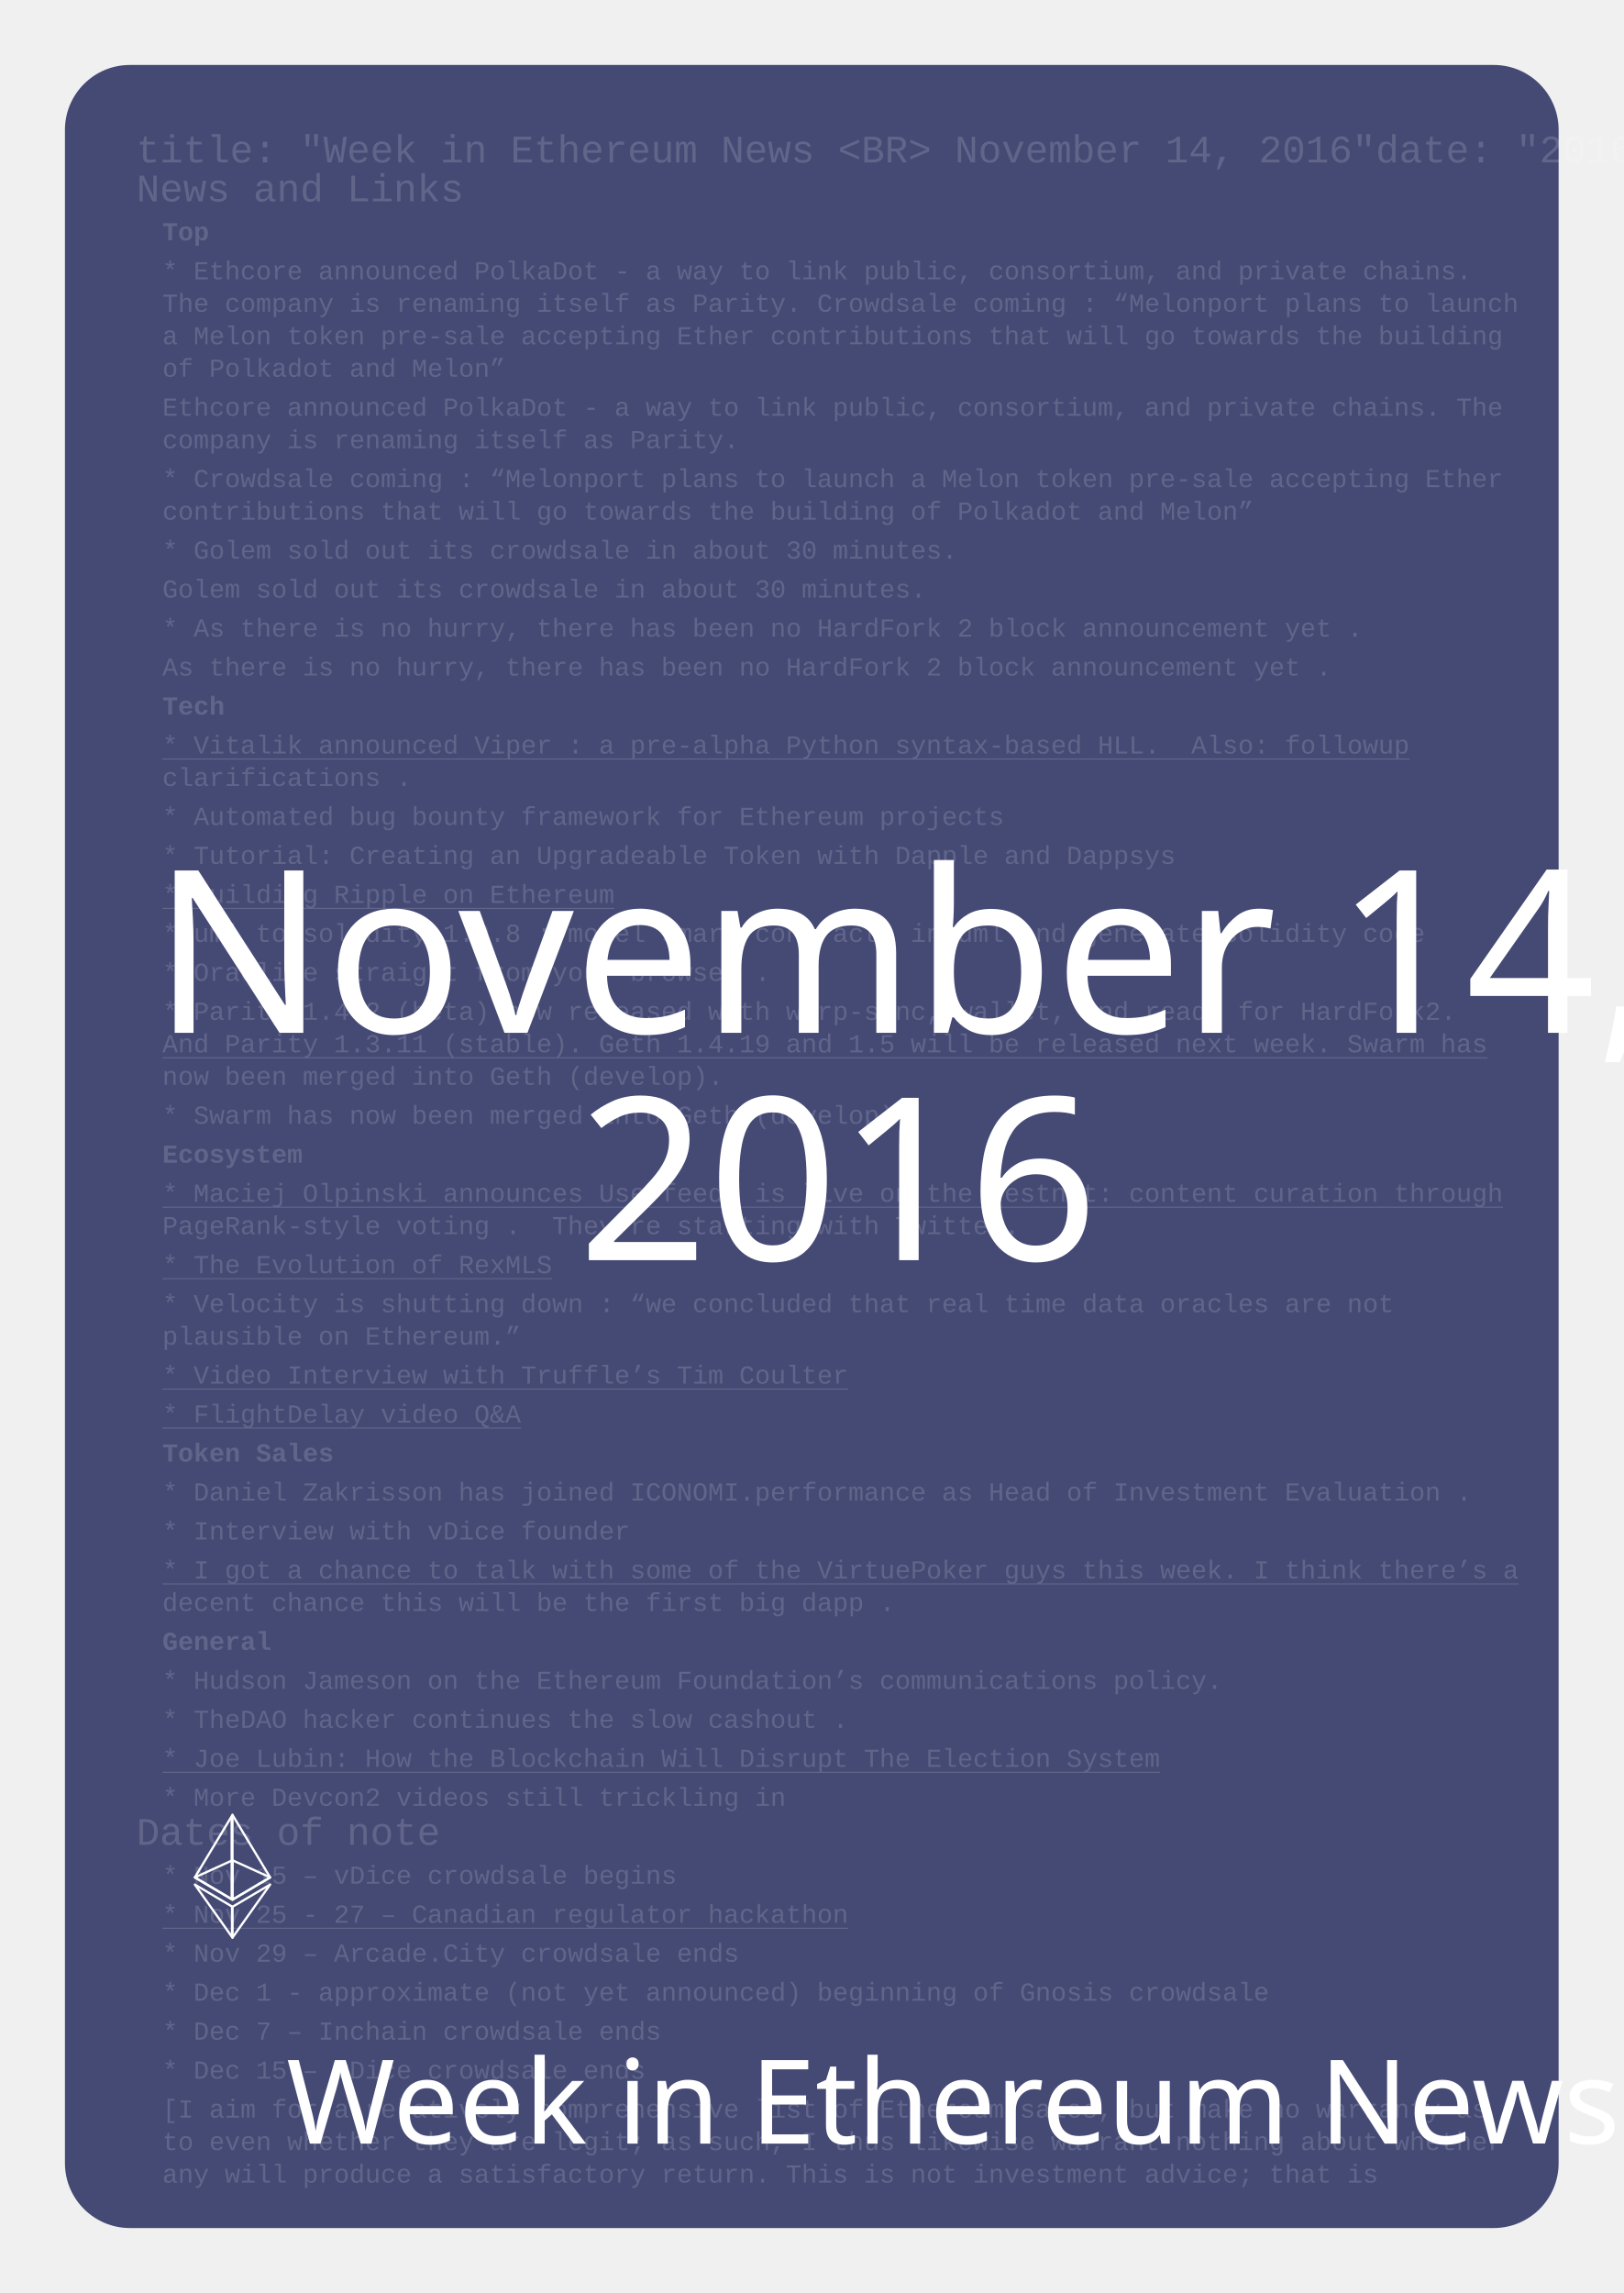
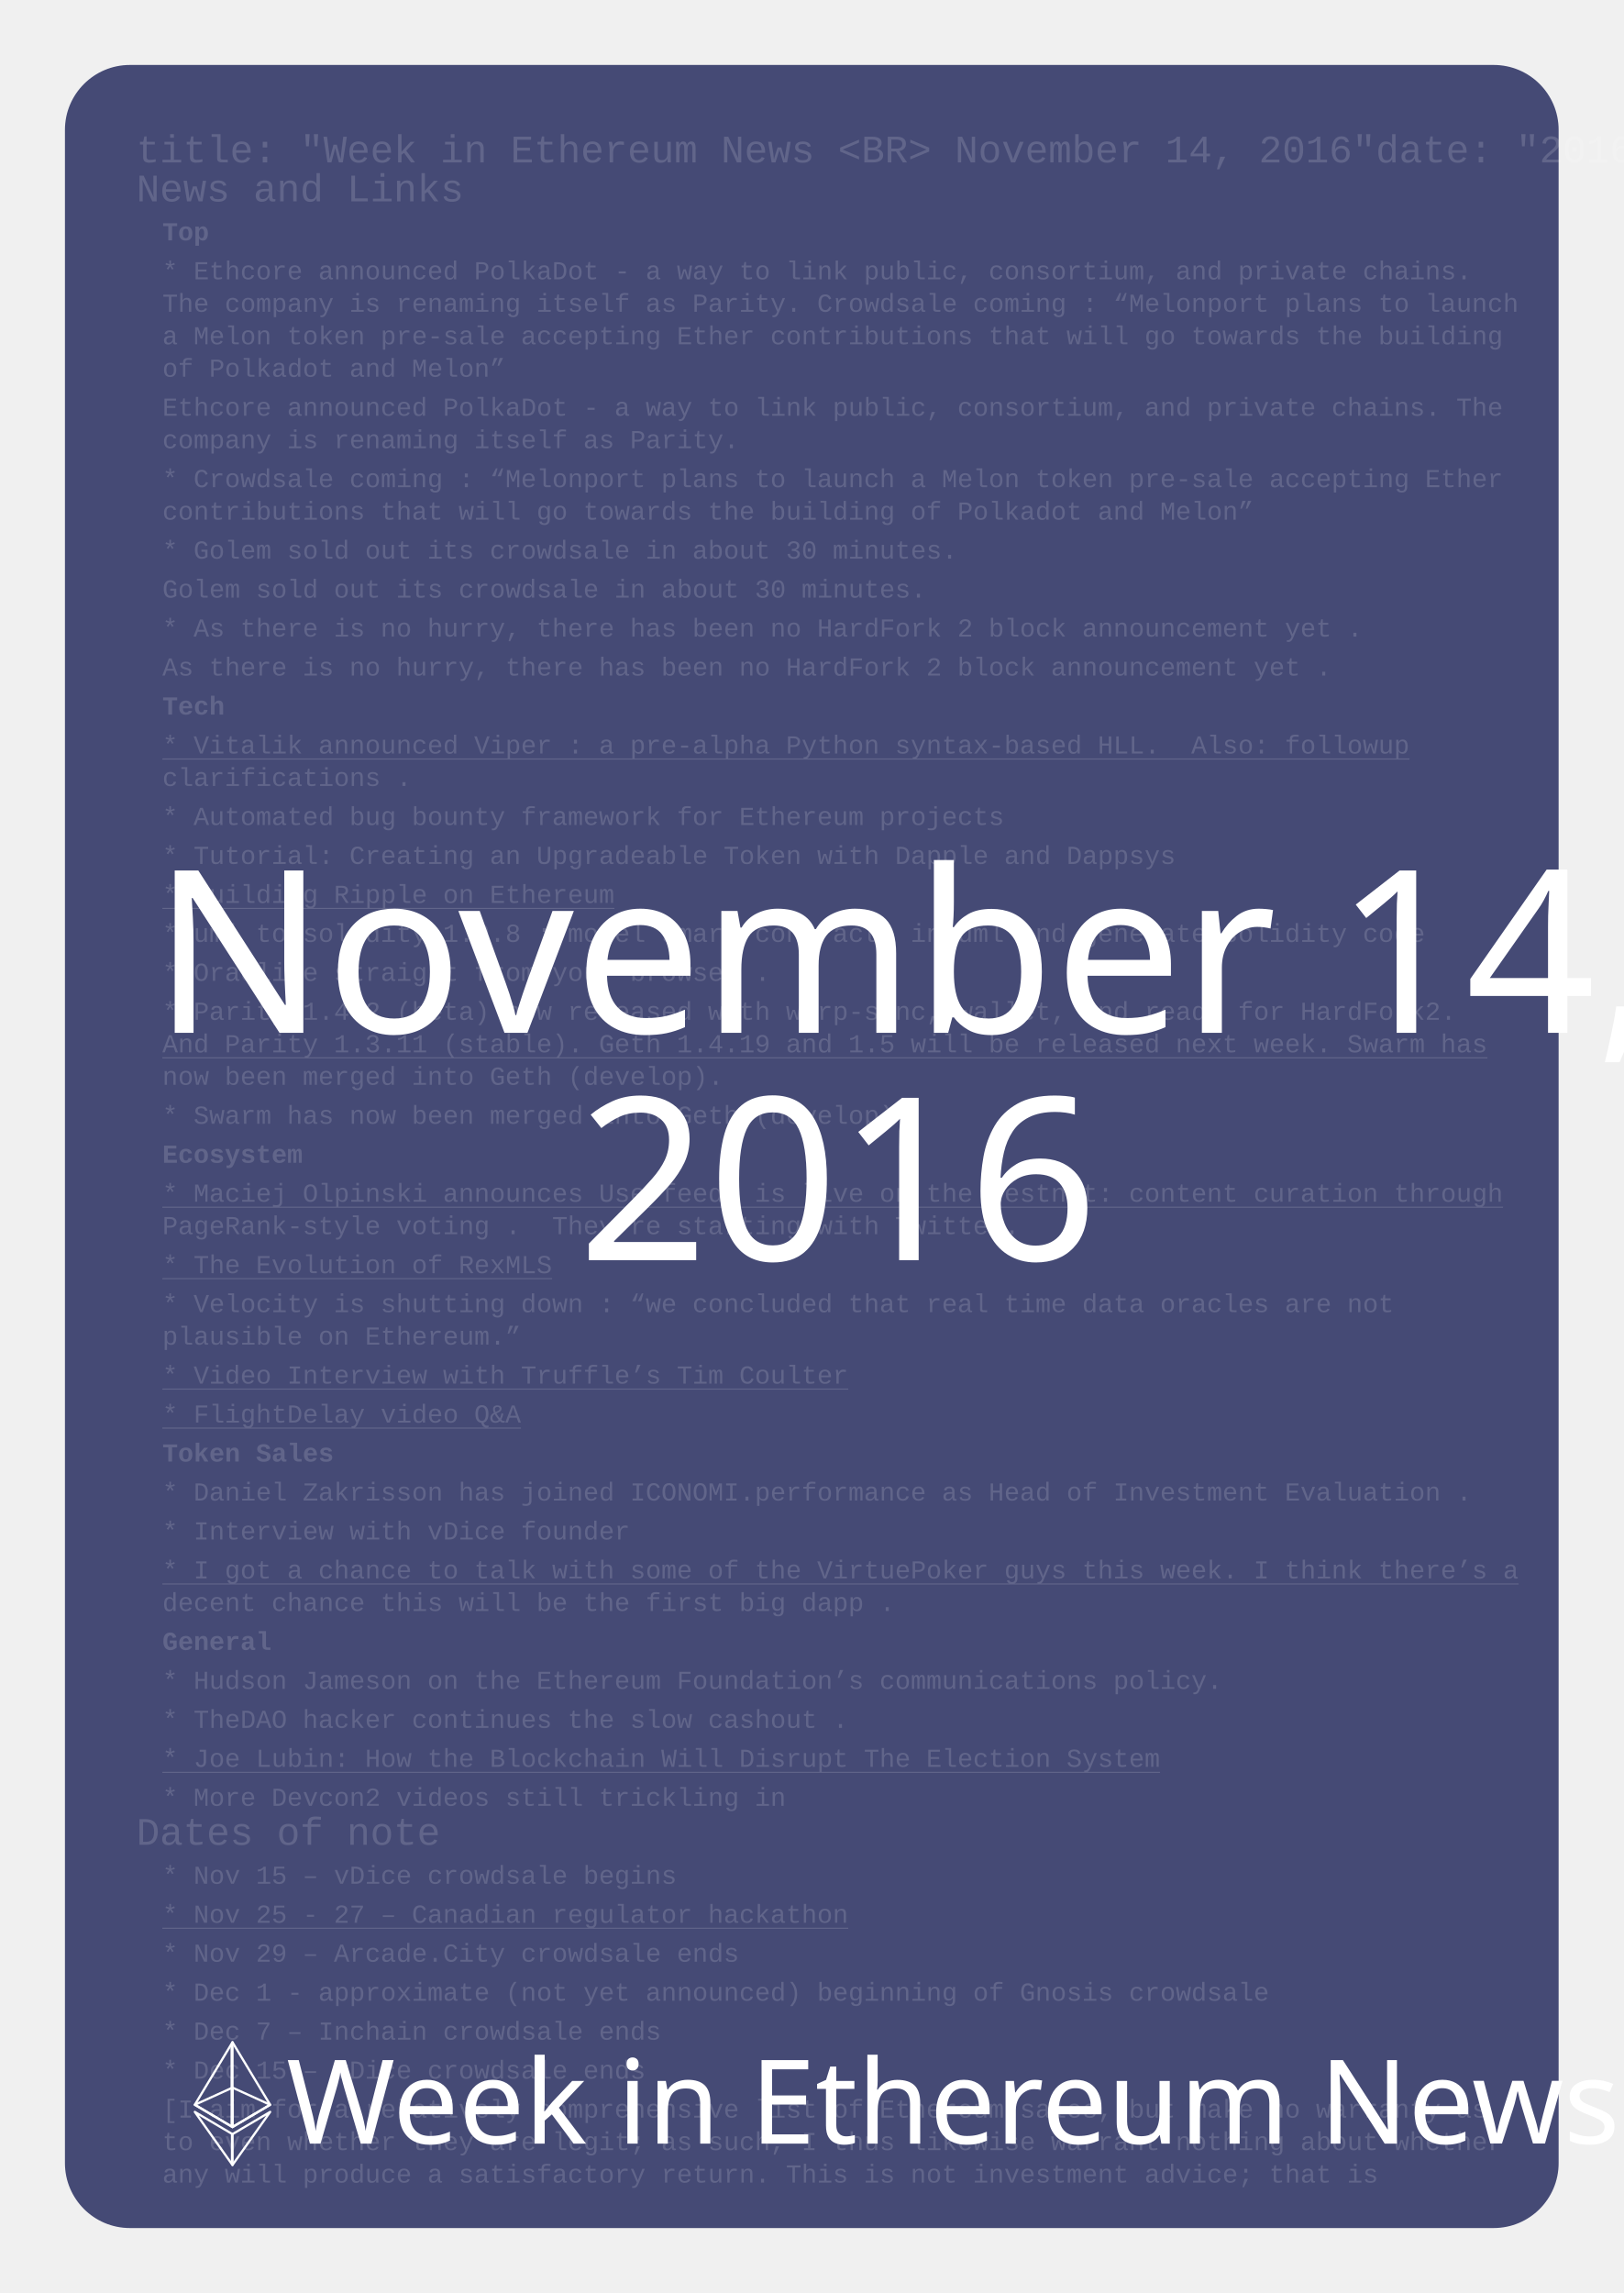
<svg xmlns="http://www.w3.org/2000/svg" id="week-in-ethereum-news" width="500" height="706" fill="none">
  <rect x="20" y="20" width="460" height="666" rx="20" fill="#454A75" />
  <text x="42" y="50" font-size="12px" font-family="Courier New" fill="#ffffff" opacity="0.15" font-weight="normal" text-decoration="none">title: "Week in Ethereum News &lt;BR&gt; November 14, 2016"
date: "2016-11-14"</text>
  <text x="42" y="62" font-size="12px" font-family="Courier New" fill="#ffffff" opacity="0.15" font-weight="normal" text-decoration="none">News and Links</text>
  <text x="50" y="74" font-size="8px" font-family="Courier New" fill="#ffffff" opacity="0.15" font-weight="bold" text-decoration="none">Top</text>
  <text x="50" y="86" font-size="8px" font-family="Courier New" fill="#ffffff" opacity="0.15" font-weight="normal" text-decoration="none">* Ethcore announced PolkaDot - a way to link public, consortium, and private chains.</text>
  <text x="50" y="96" font-size="8px" font-family="Courier New" fill="#ffffff" opacity="0.15" font-weight="normal" text-decoration="none">The company is renaming itself as Parity. Crowdsale coming : “Melonport plans to launch</text>
  <text x="50" y="106" font-size="8px" font-family="Courier New" fill="#ffffff" opacity="0.15" font-weight="normal" text-decoration="none">a Melon token pre-sale accepting Ether contributions that will go towards the building</text>
  <text x="50" y="116" font-size="8px" font-family="Courier New" fill="#ffffff" opacity="0.15" font-weight="normal" text-decoration="none">of Polkadot and Melon”</text>
  <text x="50" y="128" font-size="8px" font-family="Courier New" fill="#ffffff" opacity="0.15" font-weight="normal" text-decoration="none">Ethcore announced PolkaDot - a way to link public, consortium, and private chains. The</text>
  <text x="50" y="138" font-size="8px" font-family="Courier New" fill="#ffffff" opacity="0.15" font-weight="normal" text-decoration="none">company is renaming itself as Parity.</text>
  <text x="50" y="150" font-size="8px" font-family="Courier New" fill="#ffffff" opacity="0.15" font-weight="normal" text-decoration="none">* Crowdsale coming : “Melonport plans to launch a Melon token pre-sale accepting Ether</text>
  <text x="50" y="160" font-size="8px" font-family="Courier New" fill="#ffffff" opacity="0.15" font-weight="normal" text-decoration="none">contributions that will go towards the building of Polkadot and Melon”</text>
  <text x="50" y="172" font-size="8px" font-family="Courier New" fill="#ffffff" opacity="0.15" font-weight="normal" text-decoration="none">* Golem sold out its crowdsale in about 30 minutes.</text>
  <text x="50" y="184" font-size="8px" font-family="Courier New" fill="#ffffff" opacity="0.15" font-weight="normal" text-decoration="none">Golem sold out its crowdsale in about 30 minutes.</text>
  <text x="50" y="196" font-size="8px" font-family="Courier New" fill="#ffffff" opacity="0.15" font-weight="normal" text-decoration="none">* As there is no hurry, there has been no HardFork 2 block announcement yet .</text>
  <text x="50" y="208" font-size="8px" font-family="Courier New" fill="#ffffff" opacity="0.15" font-weight="normal" text-decoration="none">As there is no hurry, there has been no HardFork 2 block announcement yet .</text>
  <text x="50" y="220" font-size="8px" font-family="Courier New" fill="#ffffff" opacity="0.15" font-weight="bold" text-decoration="none">Tech</text>
  <text x="50" y="232" font-size="8px" font-family="Courier New" fill="#ffffff" opacity="0.15" font-weight="normal" text-decoration="underline">* Vitalik announced Viper : a pre-alpha Python syntax-based HLL.  Also: followup</text>
  <text x="50" y="242" font-size="8px" font-family="Courier New" fill="#ffffff" opacity="0.15" font-weight="normal" text-decoration="none">clarifications .</text>
  <text x="50" y="254" font-size="8px" font-family="Courier New" fill="#ffffff" opacity="0.15" font-weight="normal" text-decoration="none">* Automated bug bounty framework for Ethereum projects</text>
  <text x="50" y="266" font-size="8px" font-family="Courier New" fill="#ffffff" opacity="0.15" font-weight="normal" text-decoration="none">* Tutorial: Creating an Upgradeable Token with Dapple and Dappsys</text>
  <text x="50" y="278" font-size="8px" font-family="Courier New" fill="#ffffff" opacity="0.15" font-weight="normal" text-decoration="underline">* Building Ripple on Ethereum</text>
  <text x="50" y="290" font-size="8px" font-family="Courier New" fill="#ffffff" opacity="0.15" font-weight="normal" text-decoration="none">* uml to solidity 1.0.8 : model smart contracts in uml and generate solidity code</text>
  <text x="50" y="302" font-size="8px" font-family="Courier New" fill="#ffffff" opacity="0.15" font-weight="normal" text-decoration="none">* Oraclize straight from your browser .</text>
  <text x="50" y="314" font-size="8px" font-family="Courier New" fill="#ffffff" opacity="0.15" font-weight="normal" text-decoration="none">* Parity 1.4.2 (beta) now released with warp-sync, wallet, and ready for HardFork2.</text>
  <text x="50" y="324" font-size="8px" font-family="Courier New" fill="#ffffff" opacity="0.15" font-weight="normal" text-decoration="underline">And Parity 1.3.11 (stable). Geth 1.4.19 and 1.5 will be released next week. Swarm has</text>
  <text x="50" y="334" font-size="8px" font-family="Courier New" fill="#ffffff" opacity="0.15" font-weight="normal" text-decoration="none">now been merged into Geth (develop).</text>
  <text x="50" y="346" font-size="8px" font-family="Courier New" fill="#ffffff" opacity="0.15" font-weight="normal" text-decoration="none">* Swarm has now been merged into Geth (develop).</text>
  <text x="50" y="358" font-size="8px" font-family="Courier New" fill="#ffffff" opacity="0.15" font-weight="bold" text-decoration="none">Ecosystem</text>
  <text x="50" y="370" font-size="8px" font-family="Courier New" fill="#ffffff" opacity="0.15" font-weight="normal" text-decoration="underline">* Maciej Olpinski announces Userfeeds is live on the testnet: content curation through</text>
  <text x="50" y="380" font-size="8px" font-family="Courier New" fill="#ffffff" opacity="0.15" font-weight="normal" text-decoration="none">PageRank-style voting .  They’re starting with Twitter.</text>
  <text x="50" y="392" font-size="8px" font-family="Courier New" fill="#ffffff" opacity="0.15" font-weight="normal" text-decoration="underline">* The Evolution of RexMLS</text>
  <text x="50" y="404" font-size="8px" font-family="Courier New" fill="#ffffff" opacity="0.15" font-weight="normal" text-decoration="none">* Velocity is shutting down : “we concluded that real time data oracles are not</text>
  <text x="50" y="414" font-size="8px" font-family="Courier New" fill="#ffffff" opacity="0.15" font-weight="normal" text-decoration="none">plausible on Ethereum.”</text>
  <text x="50" y="426" font-size="8px" font-family="Courier New" fill="#ffffff" opacity="0.15" font-weight="normal" text-decoration="underline">* Video Interview with Truffle’s Tim Coulter</text>
  <text x="50" y="438" font-size="8px" font-family="Courier New" fill="#ffffff" opacity="0.15" font-weight="normal" text-decoration="underline">* FlightDelay video Q&amp;A</text>
  <text x="50" y="450" font-size="8px" font-family="Courier New" fill="#ffffff" opacity="0.15" font-weight="bold" text-decoration="none">Token Sales</text>
  <text x="50" y="462" font-size="8px" font-family="Courier New" fill="#ffffff" opacity="0.15" font-weight="normal" text-decoration="none">* Daniel Zakrisson has joined ICONOMI.performance as Head of Investment Evaluation .</text>
  <text x="50" y="474" font-size="8px" font-family="Courier New" fill="#ffffff" opacity="0.15" font-weight="normal" text-decoration="none">* Interview with vDice founder</text>
  <text x="50" y="486" font-size="8px" font-family="Courier New" fill="#ffffff" opacity="0.15" font-weight="normal" text-decoration="underline">* I got a chance to talk with some of the VirtuePoker guys this week. I think there’s a</text>
  <text x="50" y="496" font-size="8px" font-family="Courier New" fill="#ffffff" opacity="0.15" font-weight="normal" text-decoration="none">decent chance this will be the first big dapp .</text>
  <text x="50" y="508" font-size="8px" font-family="Courier New" fill="#ffffff" opacity="0.15" font-weight="bold" text-decoration="none">General</text>
  <text x="50" y="520" font-size="8px" font-family="Courier New" fill="#ffffff" opacity="0.15" font-weight="normal" text-decoration="none">* Hudson Jameson on the Ethereum Foundation’s communications policy.</text>
  <text x="50" y="532" font-size="8px" font-family="Courier New" fill="#ffffff" opacity="0.15" font-weight="normal" text-decoration="none">* TheDAO hacker continues the slow cashout .</text>
  <text x="50" y="544" font-size="8px" font-family="Courier New" fill="#ffffff" opacity="0.15" font-weight="normal" text-decoration="underline">* Joe Lubin: How the Blockchain Will Disrupt The Election System</text>
  <text x="50" y="556" font-size="8px" font-family="Courier New" fill="#ffffff" opacity="0.15" font-weight="normal" text-decoration="none">* More Devcon2 videos still trickling in</text>
  <text x="42" y="568" font-size="12px" font-family="Courier New" fill="#ffffff" opacity="0.15" font-weight="normal" text-decoration="none">Dates of note</text>
  <text x="50" y="580" font-size="8px" font-family="Courier New" fill="#ffffff" opacity="0.15" font-weight="normal" text-decoration="none">* Nov 15 – vDice crowdsale begins</text>
  <text x="50" y="592" font-size="8px" font-family="Courier New" fill="#ffffff" opacity="0.15" font-weight="normal" text-decoration="underline">* Nov 25 - 27 – Canadian regulator hackathon</text>
  <text x="50" y="604" font-size="8px" font-family="Courier New" fill="#ffffff" opacity="0.15" font-weight="normal" text-decoration="none">* Nov 29 – Arcade.City crowdsale ends</text>
  <text x="50" y="616" font-size="8px" font-family="Courier New" fill="#ffffff" opacity="0.15" font-weight="normal" text-decoration="none">* Dec 1 - approximate (not yet announced) beginning of Gnosis crowdsale</text>
  <text x="50" y="628" font-size="8px" font-family="Courier New" fill="#ffffff" opacity="0.15" font-weight="normal" text-decoration="none">* Dec 7 – Inchain crowdsale ends</text>
  <text x="50" y="640" font-size="8px" font-family="Courier New" fill="#ffffff" opacity="0.15" font-weight="normal" text-decoration="none">* Dec 15 – vDice crowdsale ends</text>
  <text x="50" y="652" font-size="8px" font-family="Courier New" fill="#ffffff" opacity="0.15" font-weight="normal" text-decoration="none">[I aim for a relatively comprehensive list of Ethereum sales, but make no warranty as</text>
  <text x="50" y="662" font-size="8px" font-family="Courier New" fill="#ffffff" opacity="0.15" font-weight="normal" text-decoration="none">to even whether they are legit; as such, I thus likewise warrant nothing about whether</text>
  <text x="50" y="672" font-size="8px" font-family="Courier New" fill="#ffffff" opacity="0.15" font-weight="normal" text-decoration="none">any will produce a satisfactory return. This is not investment advice; that is</text>
  <text fill="#ffffff" font-family="Calibri" font-size="70" font-weight="300">
    <tspan x="47.009" y="318">November 14,</tspan>
    <tspan x="177.989" y="388">2016</tspan>
  </text>
-   <g transform="translate(20, 230) scale(0.8)">
+   <g transform="translate(20, 300) scale(0.8)">
    <path d="m64.496 411-.317 1.076v31.228l.317.316 14.495-8.568L64.496 411Z" stroke="#fff" stroke-width=".866" stroke-linecap="round" stroke-linejoin="round" />
    <path d="M64.496 411 50 435.052l14.496 8.568V411Zm0 35.365-.179.218v11.124l.179.521L79 437.801l-14.504 8.564Z" stroke="#fff" stroke-width=".866" stroke-linecap="round" stroke-linejoin="round" />
    <path d="M64.496 458.228v-11.863L50 437.801l14.496 20.427Zm0-14.608 14.495-8.568-14.495-6.589v15.157ZM50 435.052l14.496 8.568v-15.157L50 435.052Z" stroke="#fff" stroke-width=".866" stroke-linecap="round" stroke-linejoin="round" />
  </g>
  <text fill="#ffffff" font-family="Calibri" font-size="36" x="88.195" y="660">Week in Ethereum News</text>
  <style>
      .wienText {font-family: "Courier New"; fill: white; opacity: .15;}
      .h2 {font-size: 12px;}
      .h3 {font-size: 10px;}
      .tiny {font-size: 8px;}
      .link {text-decoration: underline;}
    </style>
</svg>
